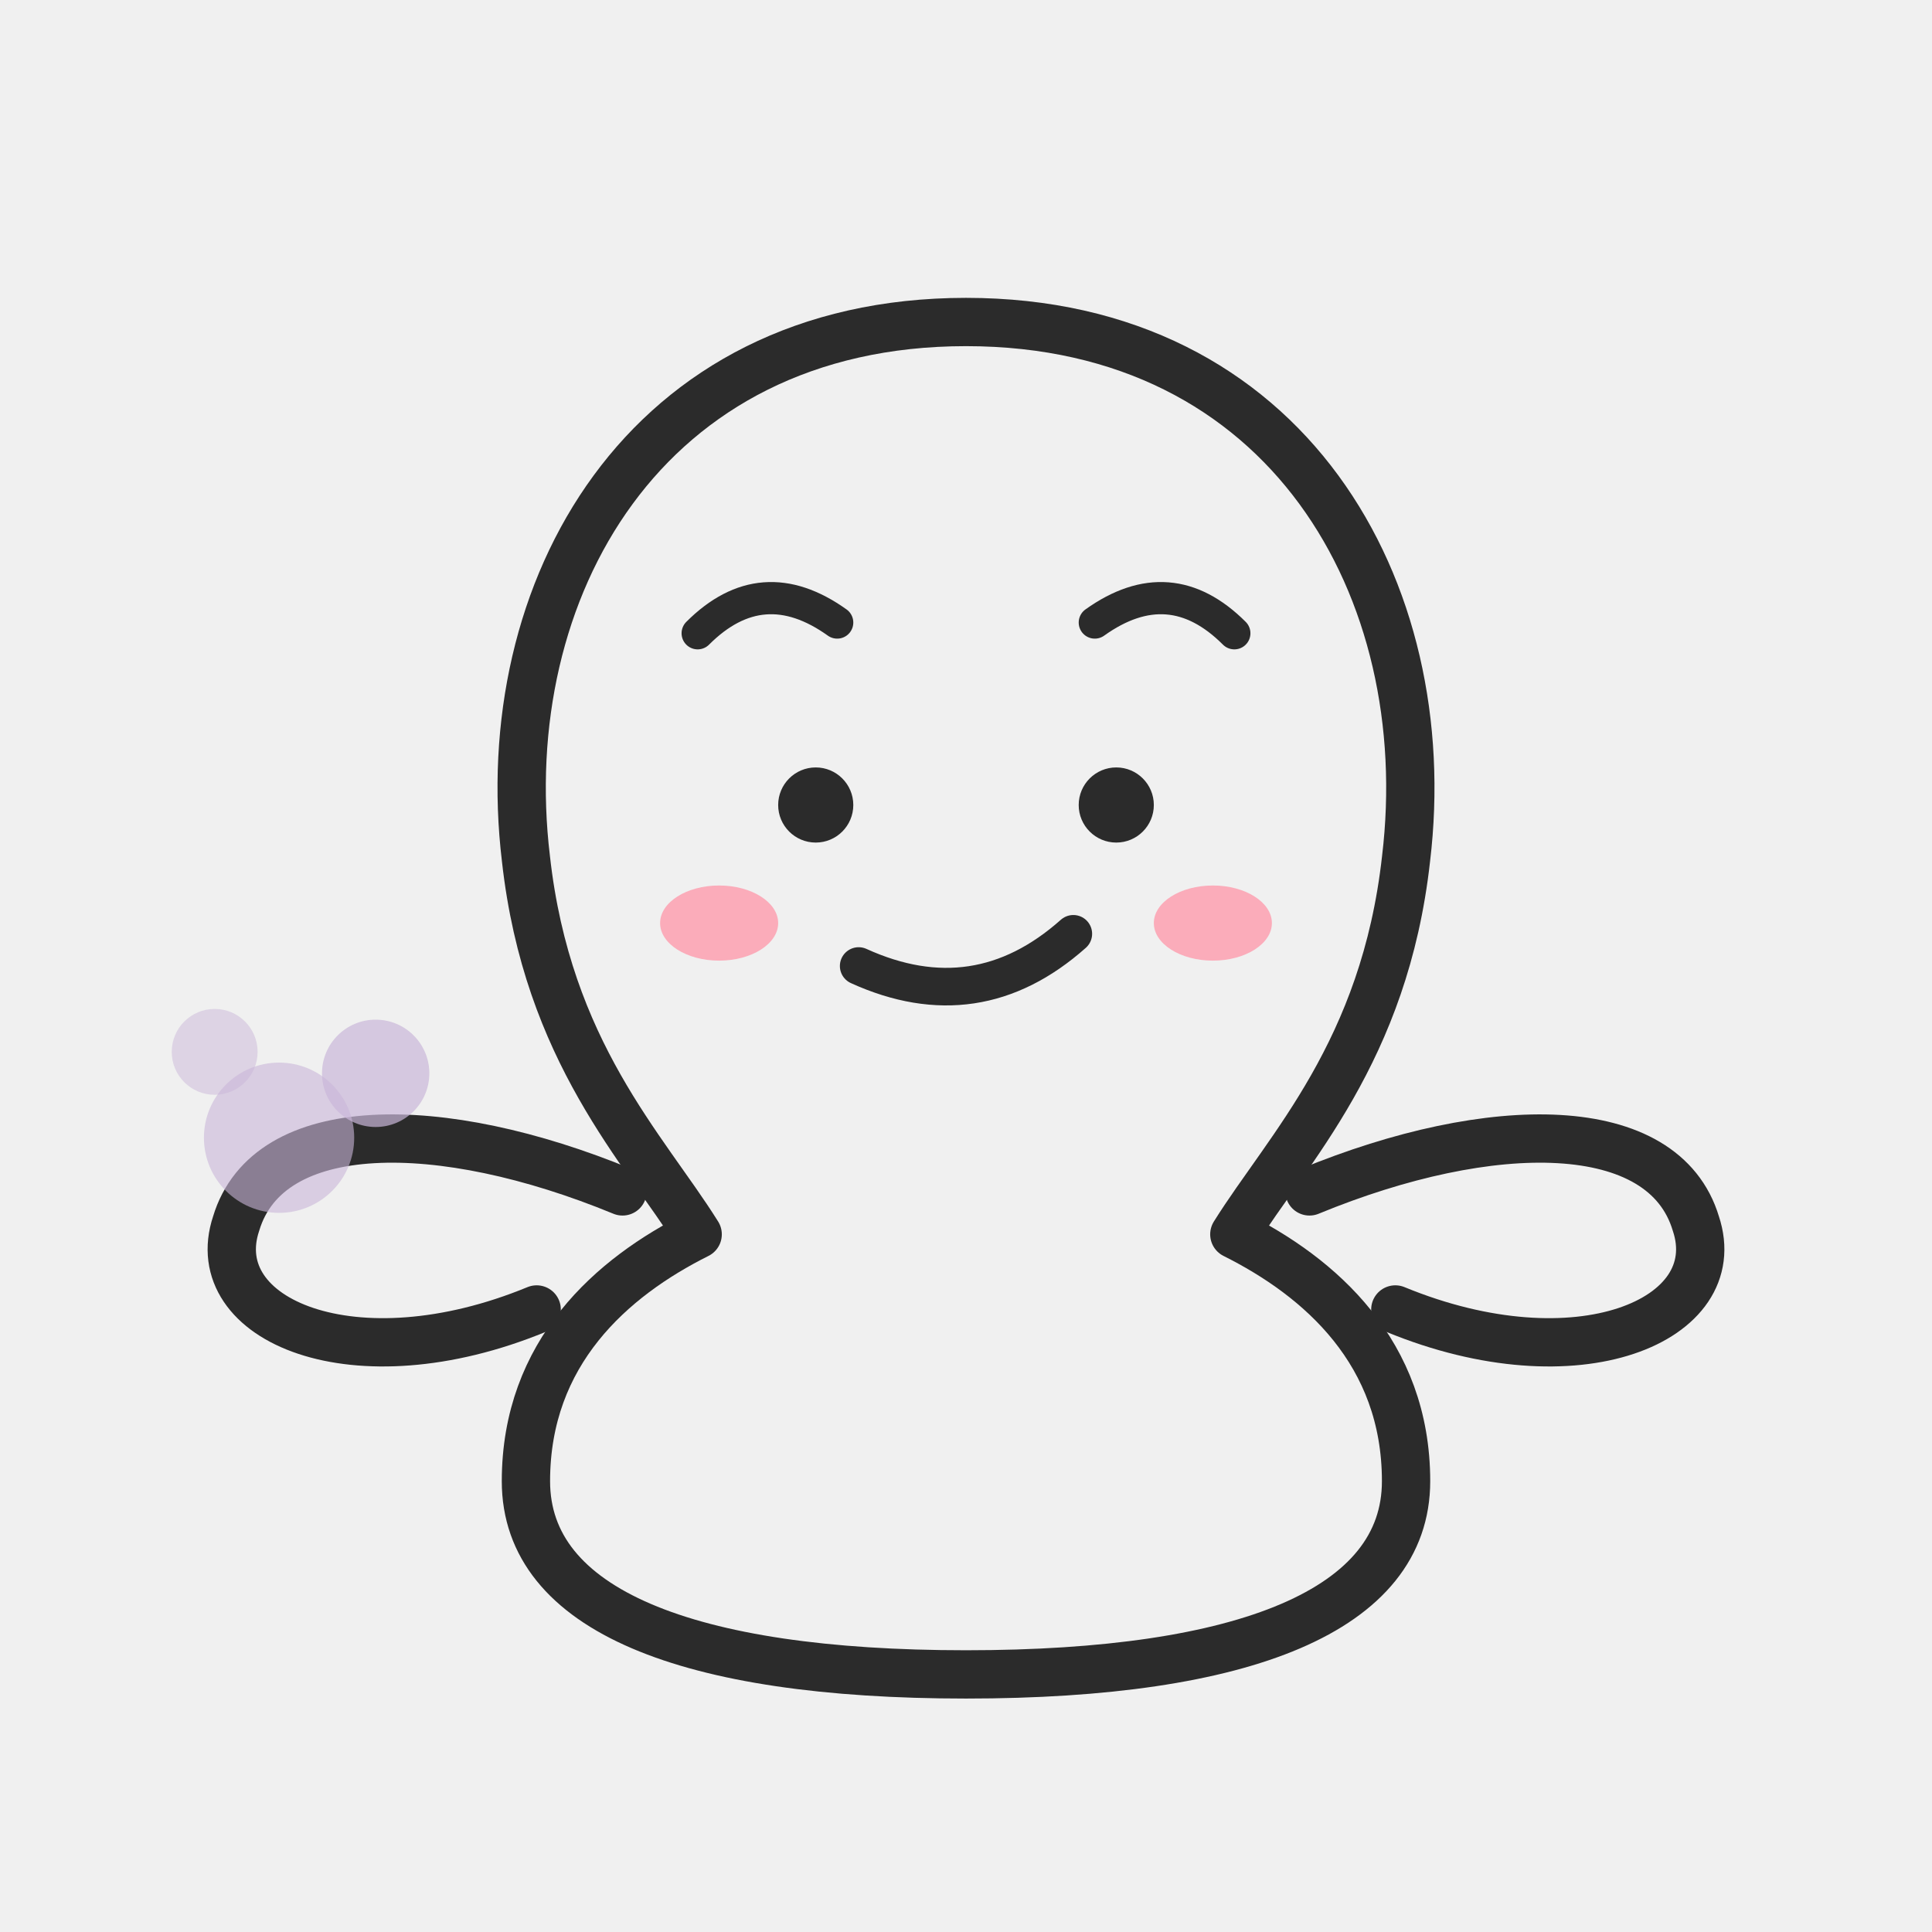
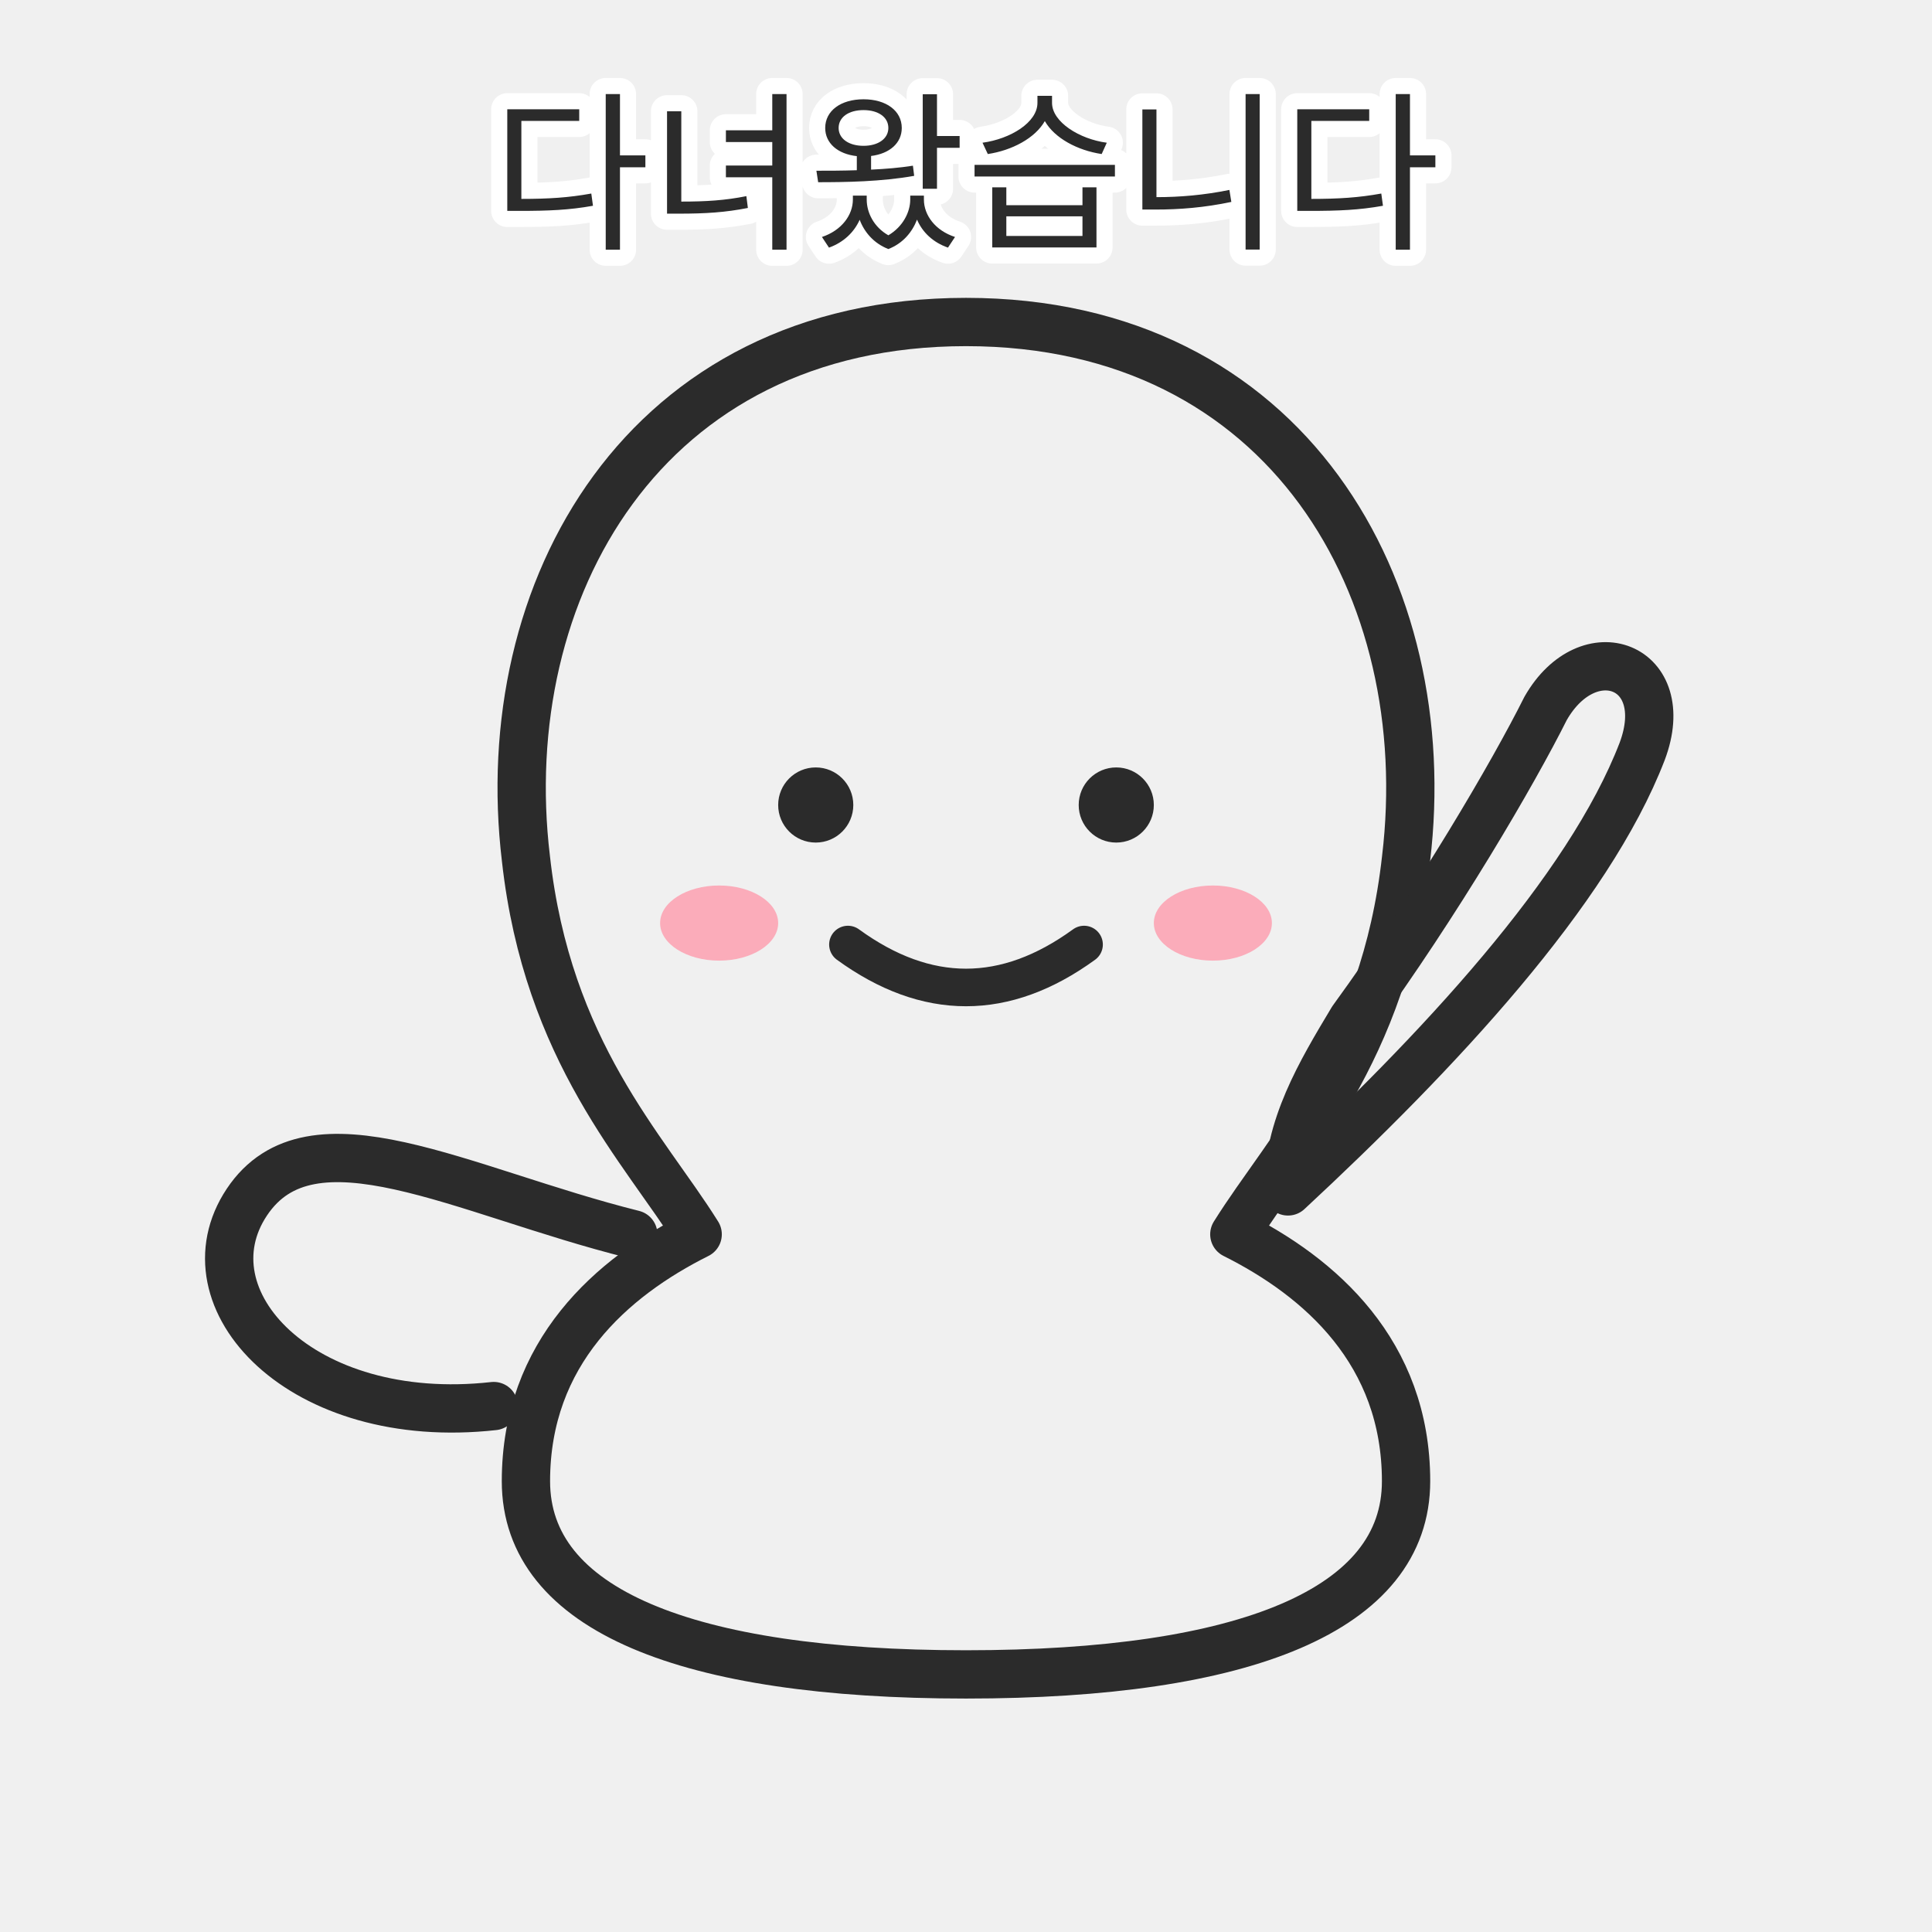
<svg xmlns="http://www.w3.org/2000/svg" width="360" height="360" viewBox="0 0 360 360">
  <g fill="none" stroke="#2B2B2B" stroke-width="9" stroke-linecap="round" stroke-linejoin="round">
    <path d="M180,60 C240,60 268,110 262,160 C258,196 240,214 230,230 C246,238 262,252 262,276 C262,300 232,312 180,312 C128,312 98,300 98,276 C98,252 114,238 130,230 C120,214 102,196 98,160 C92,110 120,60 180,60 Z" />
-     <path d="M116,222 C82,208 50,208 44,228 C38,246 66,258 100,244 M244,222 C278,208 310,208 316,228 C322,246 294,258 260,244" />
+     <path d="M118,230 C86,222 58,206 46,224 C34,242 56,266 92,262 M240,222 C268,196 296,166 306,140 C312,124 296,118 288,132 C282,144 268,168 252,190 C246,200 240,210 240,222" />
  </g>
-   <path d="M130,118 Q142,106 156,116" fill="none" stroke="#2B2B2B" stroke-width="6" stroke-linecap="round" />
-   <path d="M230,118 Q218,106 204,116" fill="none" stroke="#2B2B2B" stroke-width="6" stroke-linecap="round" />
  <circle cx="152" cy="150" r="7" fill="#2B2B2B" />
  <circle cx="208" cy="150" r="7" fill="#2B2B2B" />
-   <path d="M160,180 Q182,190 200,174" fill="none" stroke="#2B2B2B" stroke-width="7" stroke-linecap="round" />
+   <path d="M158,176 Q180,192 202,176" fill="none" stroke="#2B2B2B" stroke-width="7" stroke-linecap="round" />
  <ellipse cx="134" cy="172" rx="11" ry="7" fill="#FF8FA3" opacity="0.7" />
  <ellipse cx="226" cy="172" rx="11" ry="7" fill="#FF8FA3" opacity="0.7" />
-   <circle cx="70" cy="200" r="10" fill="#C9B6D8" opacity="0.7" />
-   <circle cx="52" cy="212" r="14" fill="#C9B6D8" opacity="0.6" />
-   <circle cx="40" cy="196" r="8" fill="#C9B6D8" opacity="0.5" />
+   <text x="180" y="44" text-anchor="middle" font-family="Jua" font-size="32" fill="#2B2B2B" stroke="#ffffff" stroke-width="6" paint-order="stroke" stroke-linejoin="round">다녀왔습니다</text>
</svg>
